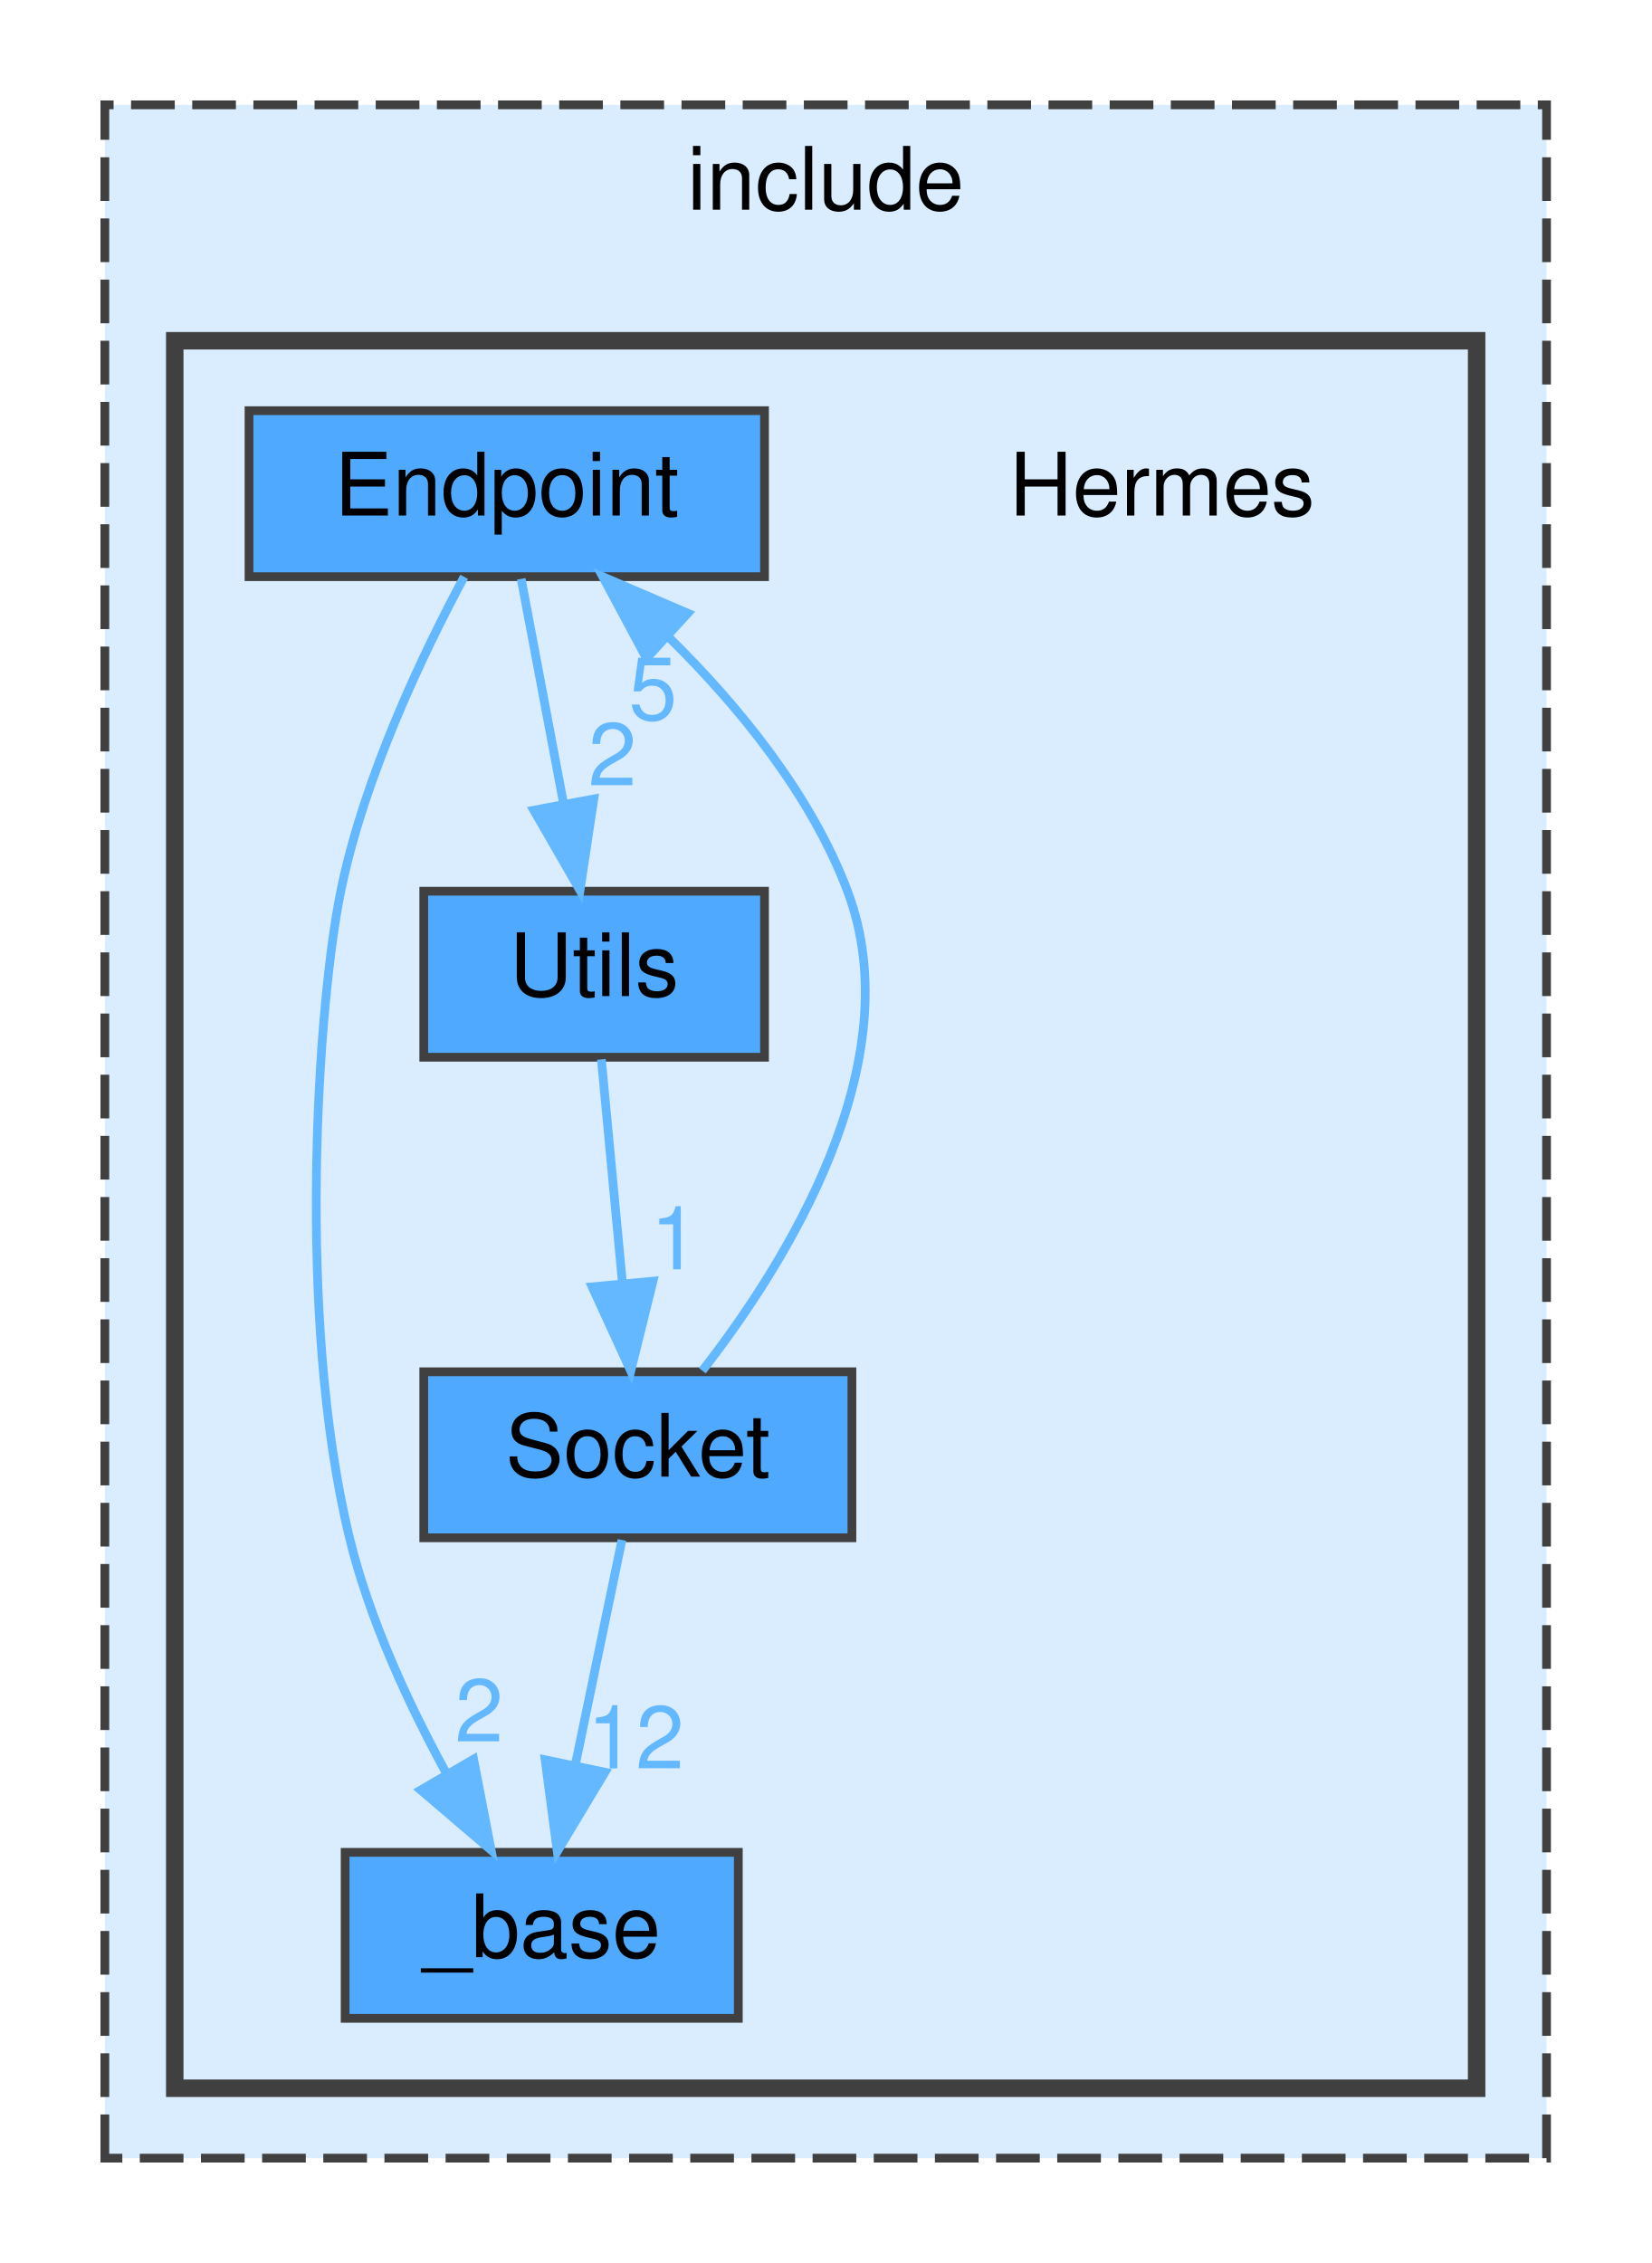
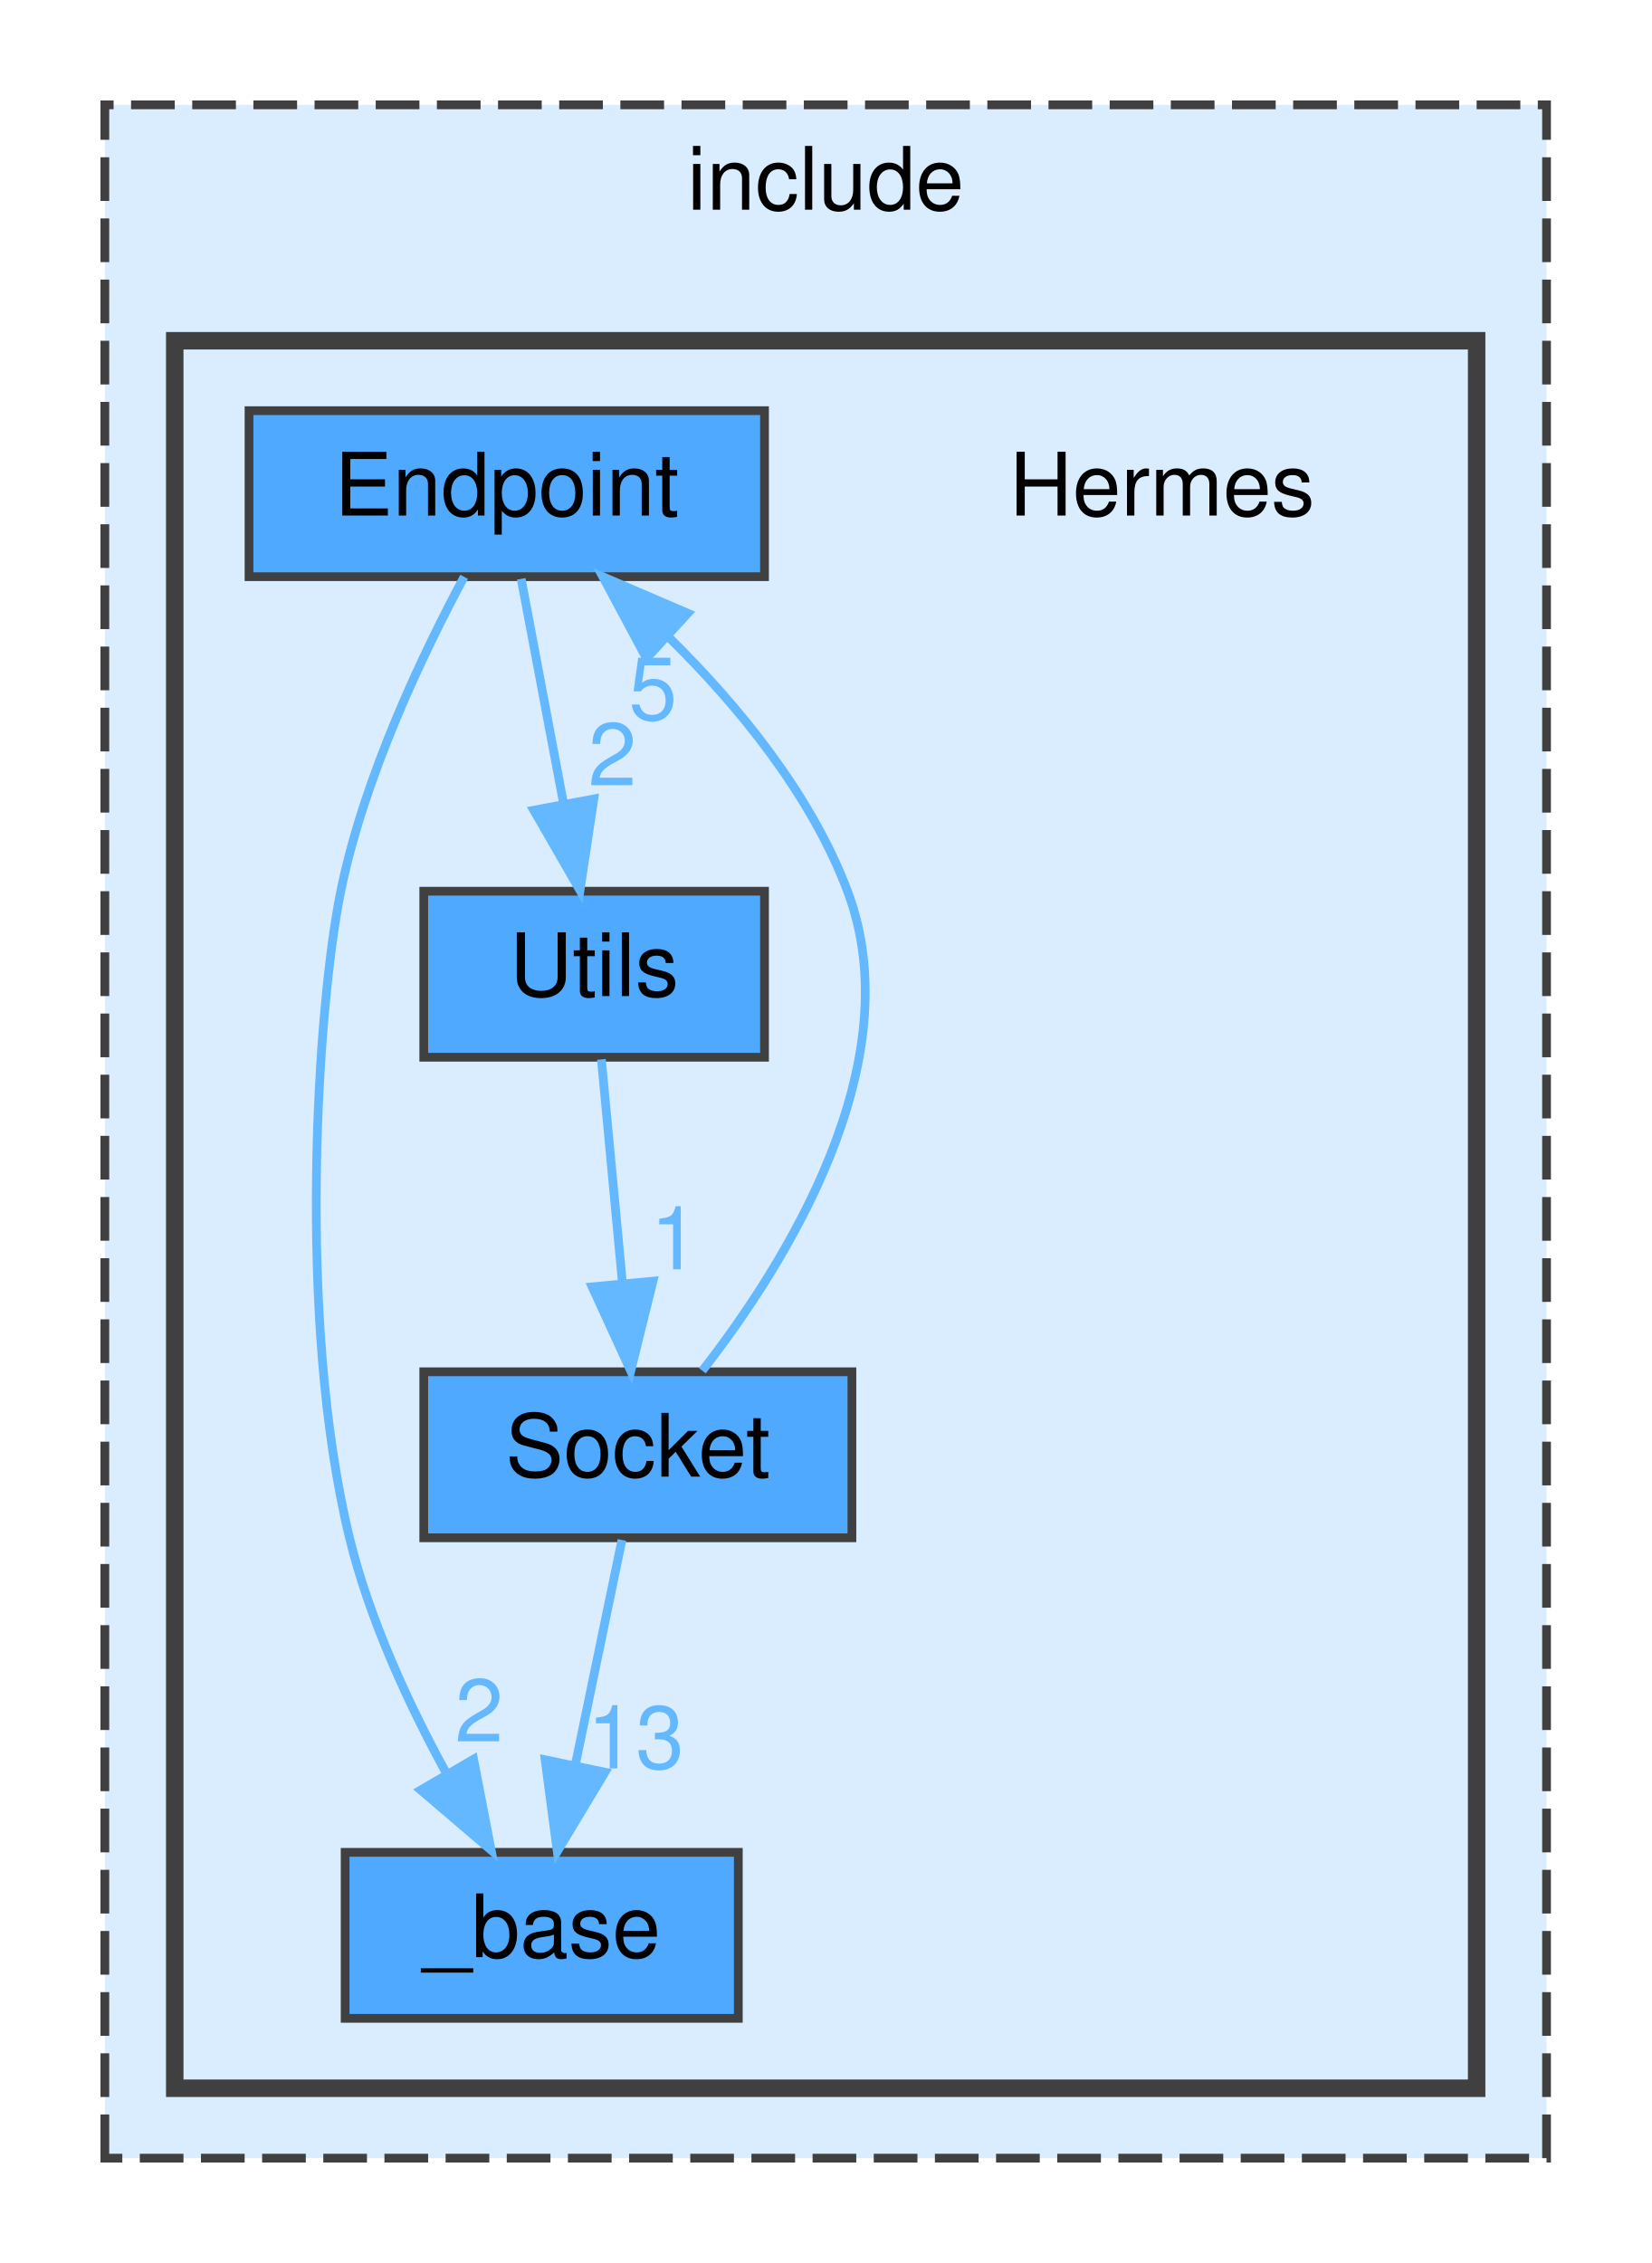
<svg xmlns="http://www.w3.org/2000/svg" xmlns:xlink="http://www.w3.org/1999/xlink" width="189pt" height="259pt" viewBox="0.00 0.00 189.00 259.00">
  <g id="graph0" class="graph" transform="scale(1 1) rotate(0) translate(4 255)">
    <g id="clust1" class="cluster">
      <g id="a_clust1">
        <a xlink:href="dir_d44c64559bbebec7f509842c48db8b23.html" target="_top" xlink:title="include">
          <polygon fill="#daedff" stroke="#404040" stroke-dasharray="5,2" points="8,-8 8,-243 173,-243 173,-8 8,-8" />
          <text text-anchor="middle" x="90.5" y="-231" font-family="Helvetica,sans-Serif" font-size="10.00">include</text>
        </a>
      </g>
    </g>
    <g id="clust2" class="cluster">
      <g id="a_clust2">
        <a xlink:href="dir_48552af575f0c01fd908f857e8ea26ca.html" target="_top">
          <polygon fill="#daedff" stroke="#404040" stroke-width="2" points="16,-16 16,-216 165,-216 165,-16 16,-16" />
        </a>
      </g>
    </g>
    <g id="node1" class="node">
      <text text-anchor="middle" x="129" y="-196" font-family="Helvetica,sans-Serif" font-size="10.00">Hermes</text>
    </g>
    <g id="node2" class="node">
      <g id="a_node2">
        <a xlink:href="dir_1749b645fa05fc0c477f9e54117aefed.html" target="_top" xlink:title="_base">
          <polygon fill="#4ea9ff" stroke="#404040" points="80.5,-43 35.5,-43 35.5,-24 80.5,-24 80.5,-43" />
          <text text-anchor="middle" x="58" y="-31" font-family="Helvetica,sans-Serif" font-size="10.00">_base</text>
        </a>
      </g>
    </g>
    <g id="node3" class="node">
      <g id="a_node3">
        <a xlink:href="dir_a49b2ae4e107057a382f7728faa95ee7.html" target="_top" xlink:title="Endpoint">
          <polygon fill="#4ea9ff" stroke="#404040" points="83.5,-208 24.5,-208 24.5,-189 83.5,-189 83.5,-208" />
          <text text-anchor="middle" x="54" y="-196" font-family="Helvetica,sans-Serif" font-size="10.00">Endpoint</text>
        </a>
      </g>
    </g>
    <g id="edge1" class="edge">
      <g id="a_edge1">
        <a xlink:href="dir_000013_000000.html" target="_top">
          <path fill="none" stroke="#63b8ff" d="M49.12,-188.98C44.44,-180.26 37.69,-166.17 35,-153 32.37,-140.15 29.88,-104.16 36,-79 38.29,-69.59 42.8,-59.87 47.15,-51.93" />
          <polygon fill="#63b8ff" stroke="#63b8ff" points="50.2,-53.66 52.21,-43.25 44.15,-50.13 50.2,-53.66" />
        </a>
      </g>
      <g id="a_edge1-headlabel">
        <a xlink:href="dir_000013_000000.html" target="_top" xlink:title="2">
          <text text-anchor="middle" x="50.84" y="-55.69" font-family="Helvetica,sans-Serif" font-size="10.00" fill="#63b8ff">2</text>
        </a>
      </g>
    </g>
    <g id="node5" class="node">
      <g id="a_node5">
        <a xlink:href="dir_61f21cccd0004905e8ed10fdaca4e0ea.html" target="_top" xlink:title="Utils">
          <polygon fill="#4ea9ff" stroke="#404040" points="83.5,-153 44.5,-153 44.5,-134 83.5,-134 83.5,-153" />
          <text text-anchor="middle" x="64" y="-141" font-family="Helvetica,sans-Serif" font-size="10.00">Utils</text>
        </a>
      </g>
    </g>
    <g id="edge2" class="edge">
      <g id="a_edge2">
-         <a xlink:href="dir_000013_000025.html" target="_top">
+         <a xlink:href="dir_000013_000026.html" target="_top">
          <path fill="none" stroke="#63b8ff" d="M55.65,-188.75C56.96,-181.8 58.84,-171.85 60.48,-163.13" />
          <polygon fill="#63b8ff" stroke="#63b8ff" points="63.96,-163.56 62.38,-153.09 57.09,-162.27 63.96,-163.56" />
        </a>
      </g>
      <g id="a_edge2-headlabel">
-         <a xlink:href="dir_000013_000025.html" target="_top" xlink:title="2">
+         <a xlink:href="dir_000013_000026.html" target="_top" xlink:title="2">
          <text text-anchor="middle" x="66.09" y="-165.12" font-family="Helvetica,sans-Serif" font-size="10.00" fill="#63b8ff">2</text>
        </a>
      </g>
    </g>
    <g id="node4" class="node">
      <g id="a_node4">
        <a xlink:href="dir_0b5ff7c741697c8eb7741053aebed106.html" target="_top" xlink:title="Socket">
          <polygon fill="#4ea9ff" stroke="#404040" points="93.5,-98 44.5,-98 44.5,-79 93.5,-79 93.5,-98" />
          <text text-anchor="middle" x="69" y="-86" font-family="Helvetica,sans-Serif" font-size="10.00">Socket</text>
        </a>
      </g>
    </g>
    <g id="edge3" class="edge">
      <g id="a_edge3">
-         <a xlink:href="dir_000020_000000.html" target="_top">
+         <a xlink:href="dir_000021_000000.html" target="_top">
          <path fill="none" stroke="#63b8ff" d="M67.18,-78.75C65.74,-71.8 63.68,-61.85 61.87,-53.13" />
          <polygon fill="#63b8ff" stroke="#63b8ff" points="65.24,-52.17 59.78,-43.09 58.39,-53.59 65.24,-52.17" />
        </a>
      </g>
      <g id="a_edge3-headlabel">
-         <a xlink:href="dir_000020_000000.html" target="_top" xlink:title="12">
-           <text text-anchor="middle" x="68.75" y="-52.61" font-family="Helvetica,sans-Serif" font-size="10.00" fill="#63b8ff">12</text>
+         <a xlink:href="dir_000021_000000.html" target="_top" xlink:title="13">
+           <text text-anchor="middle" x="68.75" y="-52.61" font-family="Helvetica,sans-Serif" font-size="10.00" fill="#63b8ff">13</text>
        </a>
      </g>
    </g>
    <g id="edge4" class="edge">
      <g id="a_edge4">
-         <a xlink:href="dir_000020_000013.html" target="_top">
+         <a xlink:href="dir_000021_000013.html" target="_top">
          <path fill="none" stroke="#63b8ff" d="M76.38,-98.12C85.9,-110.34 100.39,-133.37 93,-153 88.82,-164.11 80.48,-174.25 72.57,-182.04" />
          <polygon fill="#63b8ff" stroke="#63b8ff" points="69.99,-179.65 64.99,-188.99 74.72,-184.81 69.99,-179.65" />
        </a>
      </g>
      <g id="a_edge4-headlabel">
-         <a xlink:href="dir_000020_000013.html" target="_top" xlink:title="5">
+         <a xlink:href="dir_000021_000013.html" target="_top" xlink:title="5">
          <text text-anchor="middle" x="70.73" y="-172.63" font-family="Helvetica,sans-Serif" font-size="10.00" fill="#63b8ff">5</text>
        </a>
      </g>
    </g>
    <g id="edge5" class="edge">
      <g id="a_edge5">
-         <a xlink:href="dir_000025_000020.html" target="_top">
+         <a xlink:href="dir_000026_000021.html" target="_top">
          <path fill="none" stroke="#63b8ff" d="M64.83,-133.75C65.48,-126.8 66.42,-116.85 67.24,-108.13" />
          <polygon fill="#63b8ff" stroke="#63b8ff" points="70.73,-108.37 68.19,-98.09 63.77,-107.72 70.73,-108.37" />
        </a>
      </g>
      <g id="a_edge5-headlabel">
-         <a xlink:href="dir_000025_000020.html" target="_top" xlink:title="1">
+         <a xlink:href="dir_000026_000021.html" target="_top" xlink:title="1">
          <text text-anchor="middle" x="73.22" y="-109.72" font-family="Helvetica,sans-Serif" font-size="10.00" fill="#63b8ff">1</text>
        </a>
      </g>
    </g>
  </g>
</svg>
